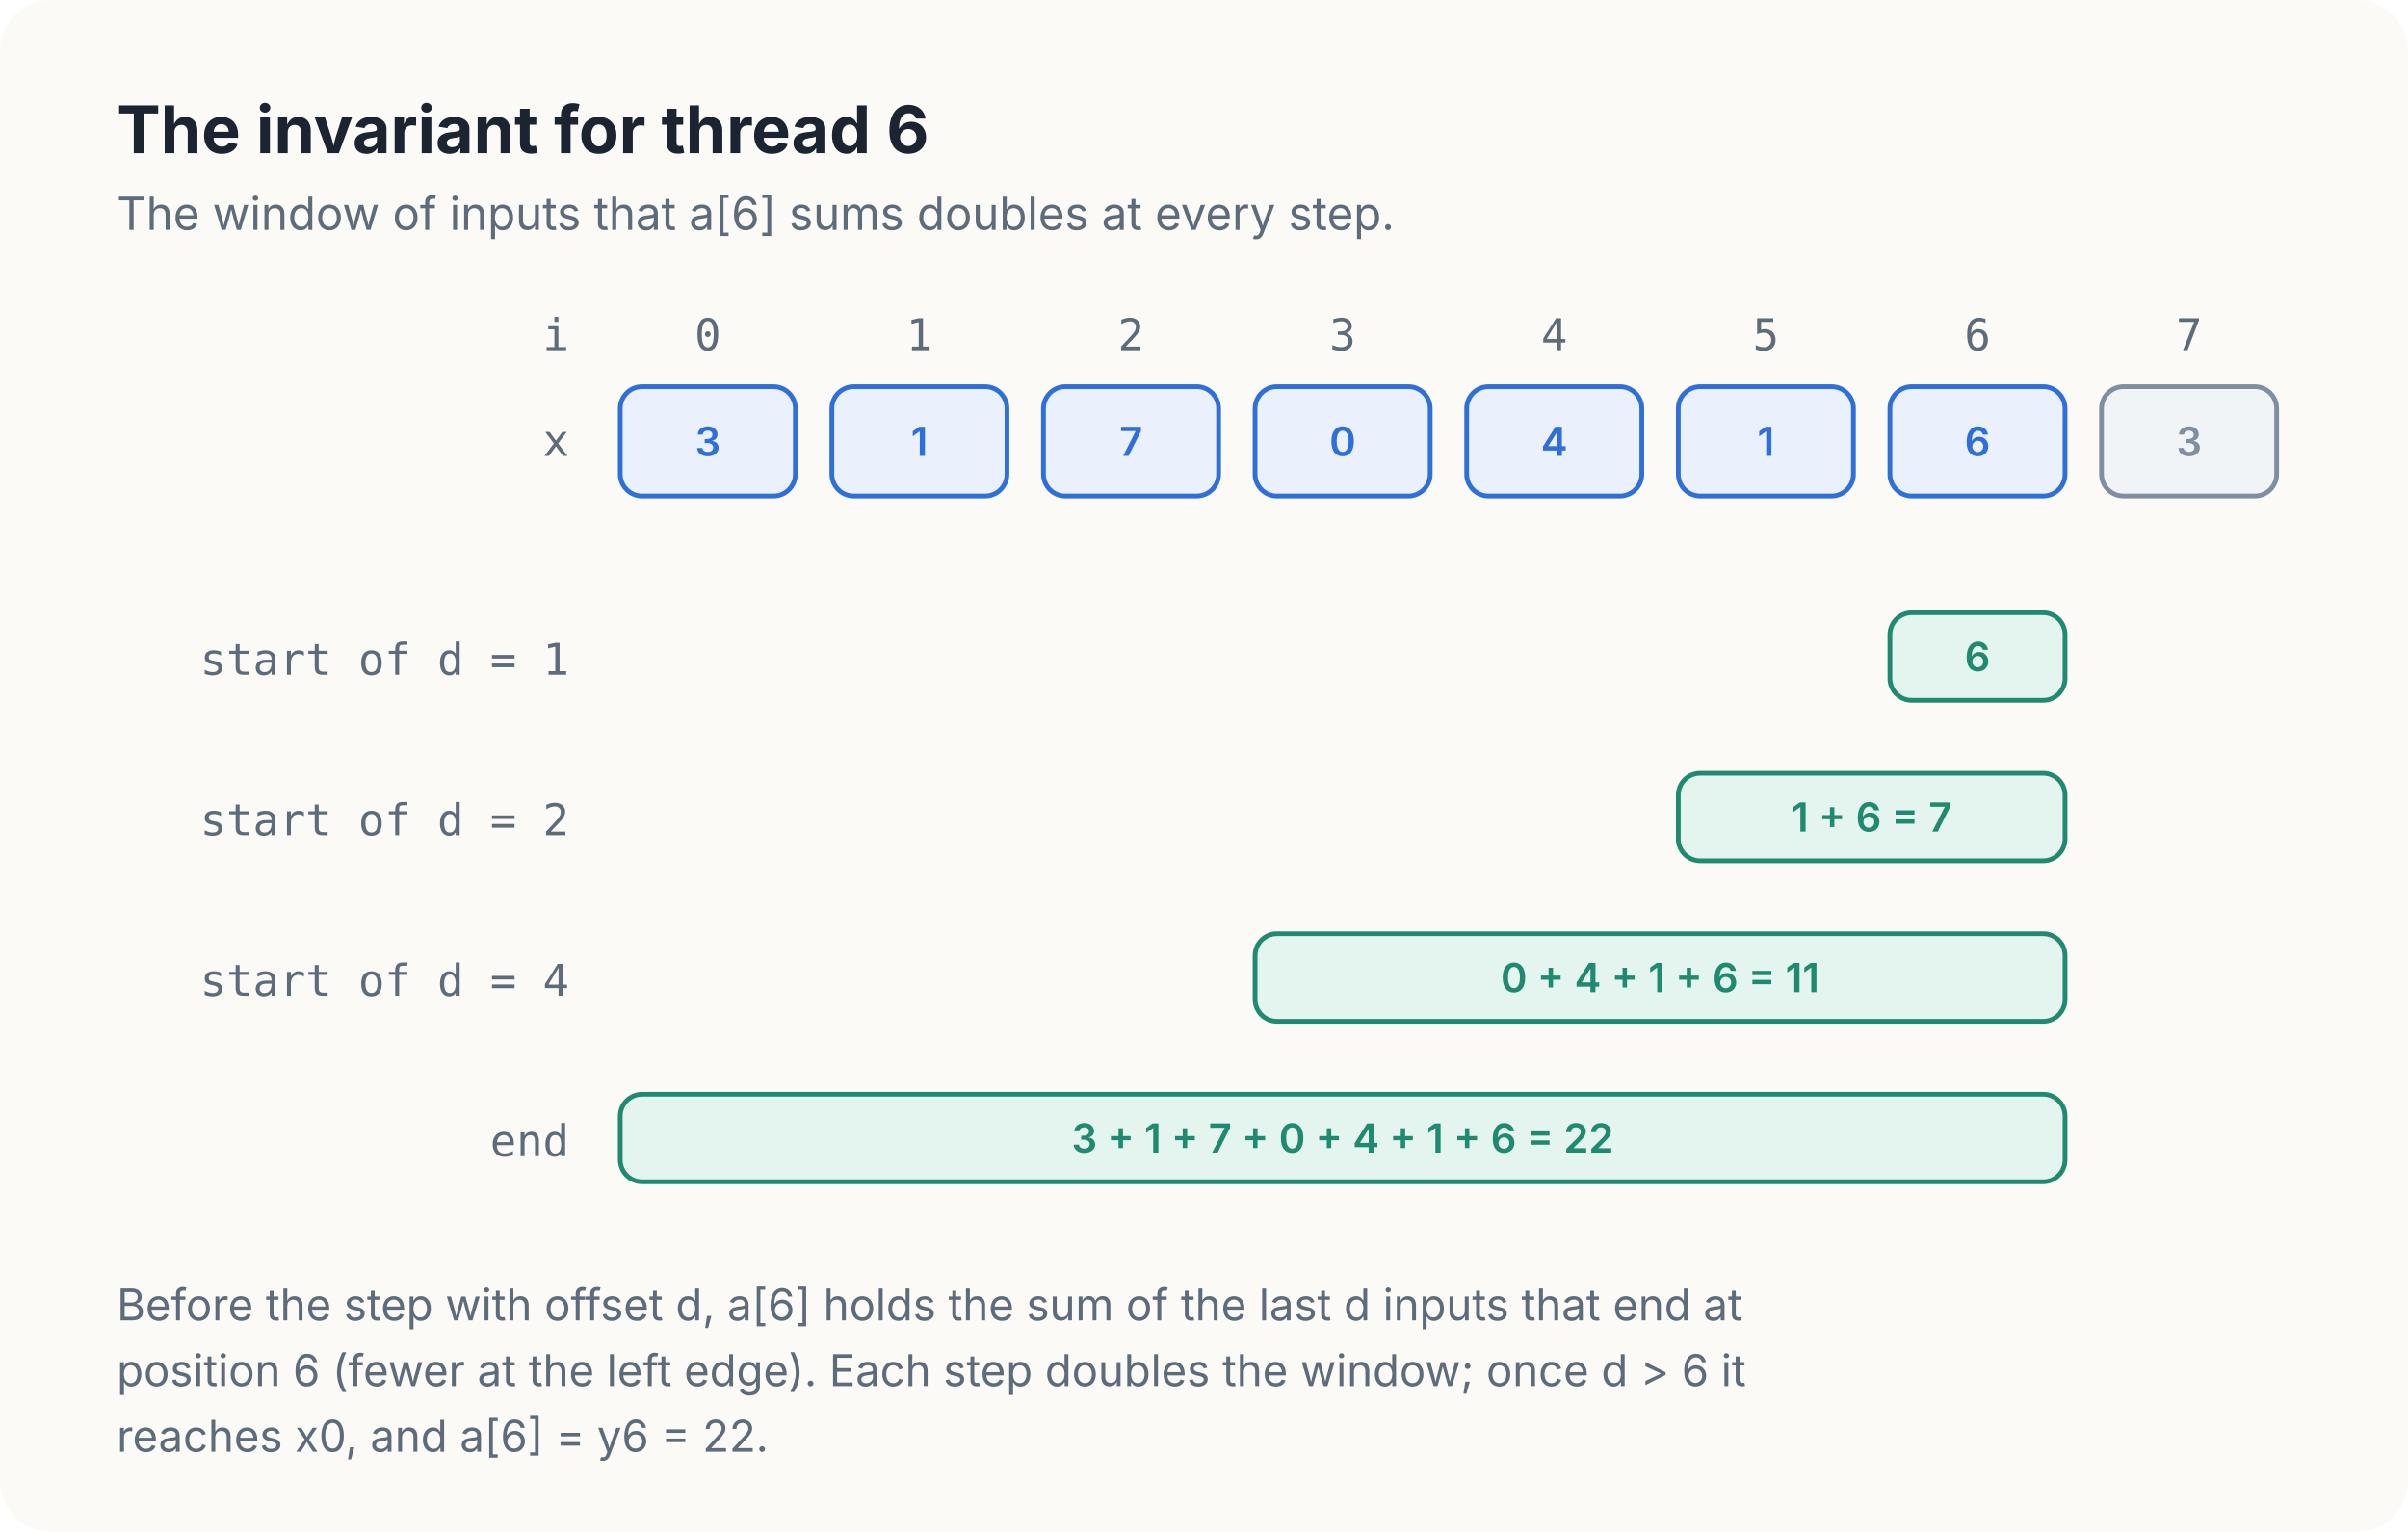
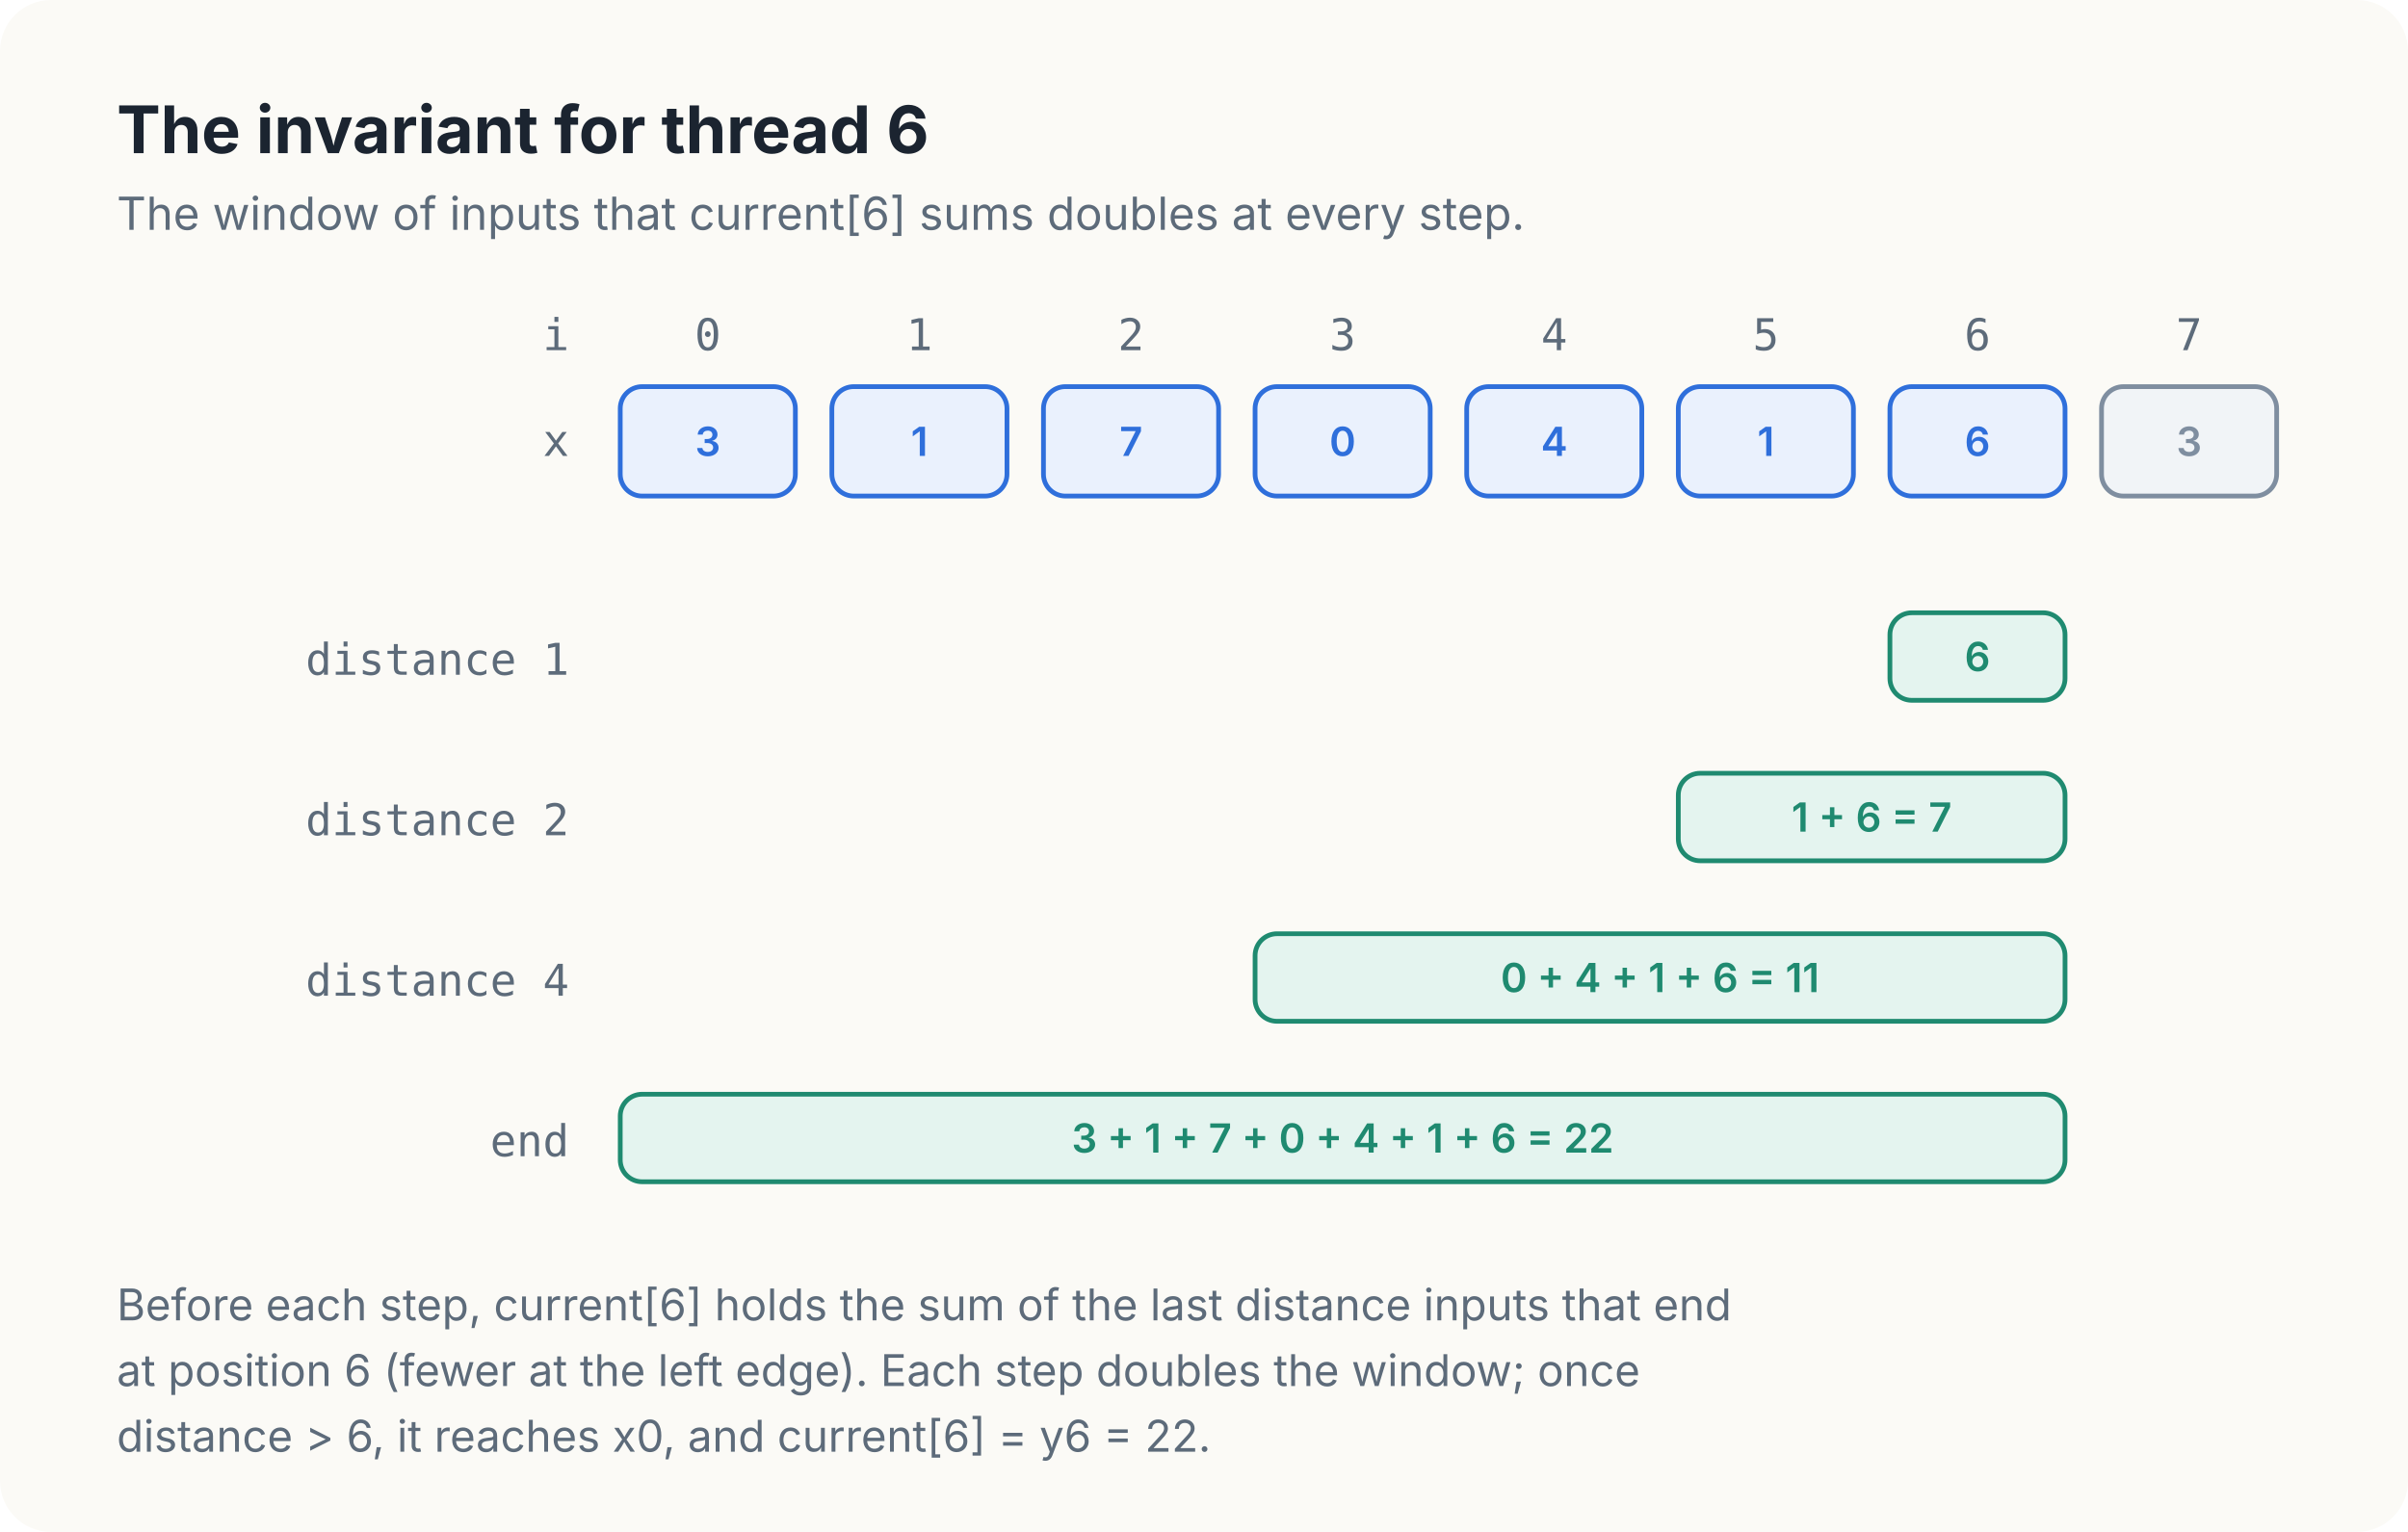
- <svg xmlns="http://www.w3.org/2000/svg" viewBox="0 0 660 420" width="660" height="420" role="img" aria-label="The window of inputs summed by a[6] in the Hillis-Steele scan. At the start of offset 1 it is x6 alone, 6; at offset 2 it is x5 and x6, 7; at offset 4 it is x3 to x6, 11; at the end it is x0 to x6, 22.">
+ <svg xmlns="http://www.w3.org/2000/svg" viewBox="0 0 660 420" width="660" height="420" role="img" aria-label="The window of inputs summed by current[6] in the Hillis-Steele scan. At the start of offset 1 it is x6 alone, 6; at offset 2 it is x5 and x6, 7; at offset 4 it is x3 to x6, 11; at the end it is x0 to x6, 22.">
  <style>
    text { font-family: Inter, "Segoe UI", "Helvetica Neue", Helvetica, Arial, sans-serif; fill: #1B2430; }
    .title { font-size: 18px; font-weight: 650; }
    .lede { font-size: 12.5px; fill: #5D6B7A; }
    .name { font-size: 14px; font-weight: 650; }
    .sub { font-size: 12px; fill: #5D6B7A; }
    .note { font-size: 12px; fill: #5D6B7A; }
    .tab { font-size: 11.5px; font-weight: 650; letter-spacing: 0.04em; fill: #5D6B7A; }
    .mono { font-family: "JetBrains Mono", "SF Mono", Menlo, Consolas, monospace; font-size: 12px; }
    .dim { fill: #8794A3; }
    .strong { font-weight: 700; }
    .trap { fill: #CF4526; font-weight: 700; }
    .pill { font-size: 11px; font-weight: 600; }
    .wire { fill: none; stroke: #3F5873; stroke-width: 1.8; stroke-linecap: round; stroke-linejoin: round; }
    .wire.danger { stroke: #CF4526; stroke-dasharray: 6 5; }
    .wire.idle { stroke: #7F8EA0; stroke-dasharray: 2 5; }
  </style>
  <defs>
    <filter id="lift" x="-10%" y="-10%" width="120%" height="135%">
      <feDropShadow dx="0" dy="2" stdDeviation="3" flood-color="#1B2430" flood-opacity="0.13" />
    </filter>
    <linearGradient id="thor-body" x1="0" y1="0" x2="0" y2="1">
      <stop offset="0" stop-color="#C6CCD5" />
      <stop offset="1" stop-color="#979EA9" />
    </linearGradient>
    <linearGradient id="switch-body" x1="0" y1="0" x2="0" y2="1">
      <stop offset="0" stop-color="#3B4656" />
      <stop offset="1" stop-color="#232B37" />
    </linearGradient>
    <marker id="head" viewBox="0 0 10 10" refX="8.5" refY="5" markerUnits="userSpaceOnUse" markerWidth="11" markerHeight="11" orient="auto">
      <path d="M0.5,1 L9,5 L0.5,9 Z" fill="#3F5873" />
    </marker>
    <marker id="head-danger" viewBox="0 0 10 10" refX="8.5" refY="5" markerUnits="userSpaceOnUse" markerWidth="11" markerHeight="11" orient="auto">
      <path d="M0.5,1 L9,5 L0.5,9 Z" fill="#CF4526" />
    </marker>
    <marker id="head-idle" viewBox="0 0 10 10" refX="8.5" refY="5" markerUnits="userSpaceOnUse" markerWidth="11" markerHeight="11" orient="auto">
      <path d="M0.5,1 L9,5 L0.5,9 Z" fill="#7F8EA0" />
    </marker>
  </defs>
  <rect width="660" height="420" rx="14" fill="#FBFAF6" />
  <text x="32.0" y="42.0" class="title" text-anchor="start" xml:space="preserve">The invariant for thread 6</text>
-   <text x="32.0" y="63.0" class="lede" text-anchor="start" xml:space="preserve">The window of inputs that a[6] sums doubles at every step.</text>
+   <text x="32.0" y="63.0" class="lede" text-anchor="start" xml:space="preserve">The window of inputs that current[6] sums doubles at every step.</text>
  <text x="156.0" y="96.0" class="mono" text-anchor="end" style="fill:#5D6B7A" xml:space="preserve">i</text>
  <text x="194.0" y="96.0" class="mono" text-anchor="middle" style="fill:#5D6B7A" xml:space="preserve">0</text>
  <text x="252.0" y="96.0" class="mono" text-anchor="middle" style="fill:#5D6B7A" xml:space="preserve">1</text>
  <text x="310.0" y="96.0" class="mono" text-anchor="middle" style="fill:#5D6B7A" xml:space="preserve">2</text>
  <text x="368.0" y="96.0" class="mono" text-anchor="middle" style="fill:#5D6B7A" xml:space="preserve">3</text>
  <text x="426.0" y="96.0" class="mono" text-anchor="middle" style="fill:#5D6B7A" xml:space="preserve">4</text>
  <text x="484.0" y="96.0" class="mono" text-anchor="middle" style="fill:#5D6B7A" xml:space="preserve">5</text>
  <text x="542.0" y="96.0" class="mono" text-anchor="middle" style="fill:#5D6B7A" xml:space="preserve">6</text>
  <text x="600.0" y="96.0" class="mono" text-anchor="middle" style="fill:#5D6B7A" xml:space="preserve">7</text>
  <text x="156.0" y="125.0" class="mono" text-anchor="end" style="fill:#5D6B7A" xml:space="preserve">x</text>
  <rect x="170.0" y="106.0" width="48.0" height="30.0" rx="6" fill="#EAF1FD" stroke="#2F6FDB" stroke-width="1.3" />
  <text x="194.0" y="125.0" class="pill" text-anchor="middle" style="fill:#2F6FDB" xml:space="preserve">3</text>
  <rect x="228.0" y="106.0" width="48.0" height="30.0" rx="6" fill="#EAF1FD" stroke="#2F6FDB" stroke-width="1.3" />
  <text x="252.0" y="125.0" class="pill" text-anchor="middle" style="fill:#2F6FDB" xml:space="preserve">1</text>
  <rect x="286.0" y="106.0" width="48.0" height="30.0" rx="6" fill="#EAF1FD" stroke="#2F6FDB" stroke-width="1.3" />
  <text x="310.0" y="125.0" class="pill" text-anchor="middle" style="fill:#2F6FDB" xml:space="preserve">7</text>
  <rect x="344.0" y="106.0" width="48.0" height="30.0" rx="6" fill="#EAF1FD" stroke="#2F6FDB" stroke-width="1.3" />
  <text x="368.0" y="125.0" class="pill" text-anchor="middle" style="fill:#2F6FDB" xml:space="preserve">0</text>
  <rect x="402.0" y="106.0" width="48.0" height="30.0" rx="6" fill="#EAF1FD" stroke="#2F6FDB" stroke-width="1.3" />
  <text x="426.0" y="125.0" class="pill" text-anchor="middle" style="fill:#2F6FDB" xml:space="preserve">4</text>
  <rect x="460.0" y="106.0" width="48.0" height="30.0" rx="6" fill="#EAF1FD" stroke="#2F6FDB" stroke-width="1.3" />
  <text x="484.0" y="125.0" class="pill" text-anchor="middle" style="fill:#2F6FDB" xml:space="preserve">1</text>
  <rect x="518.0" y="106.0" width="48.0" height="30.0" rx="6" fill="#EAF1FD" stroke="#2F6FDB" stroke-width="1.3" />
  <text x="542.0" y="125.0" class="pill" text-anchor="middle" style="fill:#2F6FDB" xml:space="preserve">6</text>
  <rect x="576.0" y="106.0" width="48.0" height="30.0" rx="6" fill="#F1F4F7" stroke="#7F8EA0" stroke-width="1.3" />
  <text x="600.0" y="125.0" class="pill" text-anchor="middle" style="fill:#7F8EA0" xml:space="preserve">3</text>
-   <text x="156.0" y="185.0" class="mono" text-anchor="end" style="fill:#5D6B7A" xml:space="preserve">start of d = 1</text>
+   <text x="156.0" y="185.0" class="mono" text-anchor="end" style="fill:#5D6B7A" xml:space="preserve">distance 1</text>
  <rect x="518.0" y="168.0" width="48.0" height="24.0" rx="6" fill="#E4F4EF" stroke="#1F8A70" stroke-width="1.3" />
  <text x="542.0" y="184.0" class="pill" text-anchor="middle" style="fill:#1F8A70" xml:space="preserve">6</text>
-   <text x="156.0" y="229.0" class="mono" text-anchor="end" style="fill:#5D6B7A" xml:space="preserve">start of d = 2</text>
+   <text x="156.0" y="229.0" class="mono" text-anchor="end" style="fill:#5D6B7A" xml:space="preserve">distance 2</text>
  <rect x="460.0" y="212.0" width="106.0" height="24.0" rx="6" fill="#E4F4EF" stroke="#1F8A70" stroke-width="1.3" />
  <text x="513.0" y="228.0" class="pill" text-anchor="middle" style="fill:#1F8A70" xml:space="preserve">1 + 6 = 7</text>
-   <text x="156.0" y="273.0" class="mono" text-anchor="end" style="fill:#5D6B7A" xml:space="preserve">start of d = 4</text>
+   <text x="156.0" y="273.0" class="mono" text-anchor="end" style="fill:#5D6B7A" xml:space="preserve">distance 4</text>
  <rect x="344.0" y="256.0" width="222.0" height="24.0" rx="6" fill="#E4F4EF" stroke="#1F8A70" stroke-width="1.3" />
  <text x="455.0" y="272.0" class="pill" text-anchor="middle" style="fill:#1F8A70" xml:space="preserve">0 + 4 + 1 + 6 = 11</text>
  <text x="156.0" y="317.0" class="mono" text-anchor="end" style="fill:#5D6B7A" xml:space="preserve">end</text>
  <rect x="170.0" y="300.0" width="396.0" height="24.0" rx="6" fill="#E4F4EF" stroke="#1F8A70" stroke-width="1.3" />
  <text x="368.0" y="316.0" class="pill" text-anchor="middle" style="fill:#1F8A70" xml:space="preserve">3 + 1 + 7 + 0 + 4 + 1 + 6 = 22</text>
-   <text x="32.0" y="362.0" class="note" text-anchor="start" xml:space="preserve">Before the step with offset d, a[6] holds the sum of the last d inputs that end at</text>
-   <text x="32.0" y="380.0" class="note" text-anchor="start" xml:space="preserve">position 6 (fewer at the left edge). Each step doubles the window; once d &gt; 6 it</text>
-   <text x="32.0" y="398.0" class="note" text-anchor="start" xml:space="preserve">reaches x0, and a[6] = y6 = 22.</text>
+   <text x="32.0" y="362.0" class="note" text-anchor="start" xml:space="preserve">Before each step, current[6] holds the sum of the last distance inputs that end</text>
+   <text x="32.0" y="380.0" class="note" text-anchor="start" xml:space="preserve">at position 6 (fewer at the left edge). Each step doubles the window; once</text>
+   <text x="32.0" y="398.0" class="note" text-anchor="start" xml:space="preserve">distance &gt; 6, it reaches x0, and current[6] = y6 = 22.</text>
</svg>
